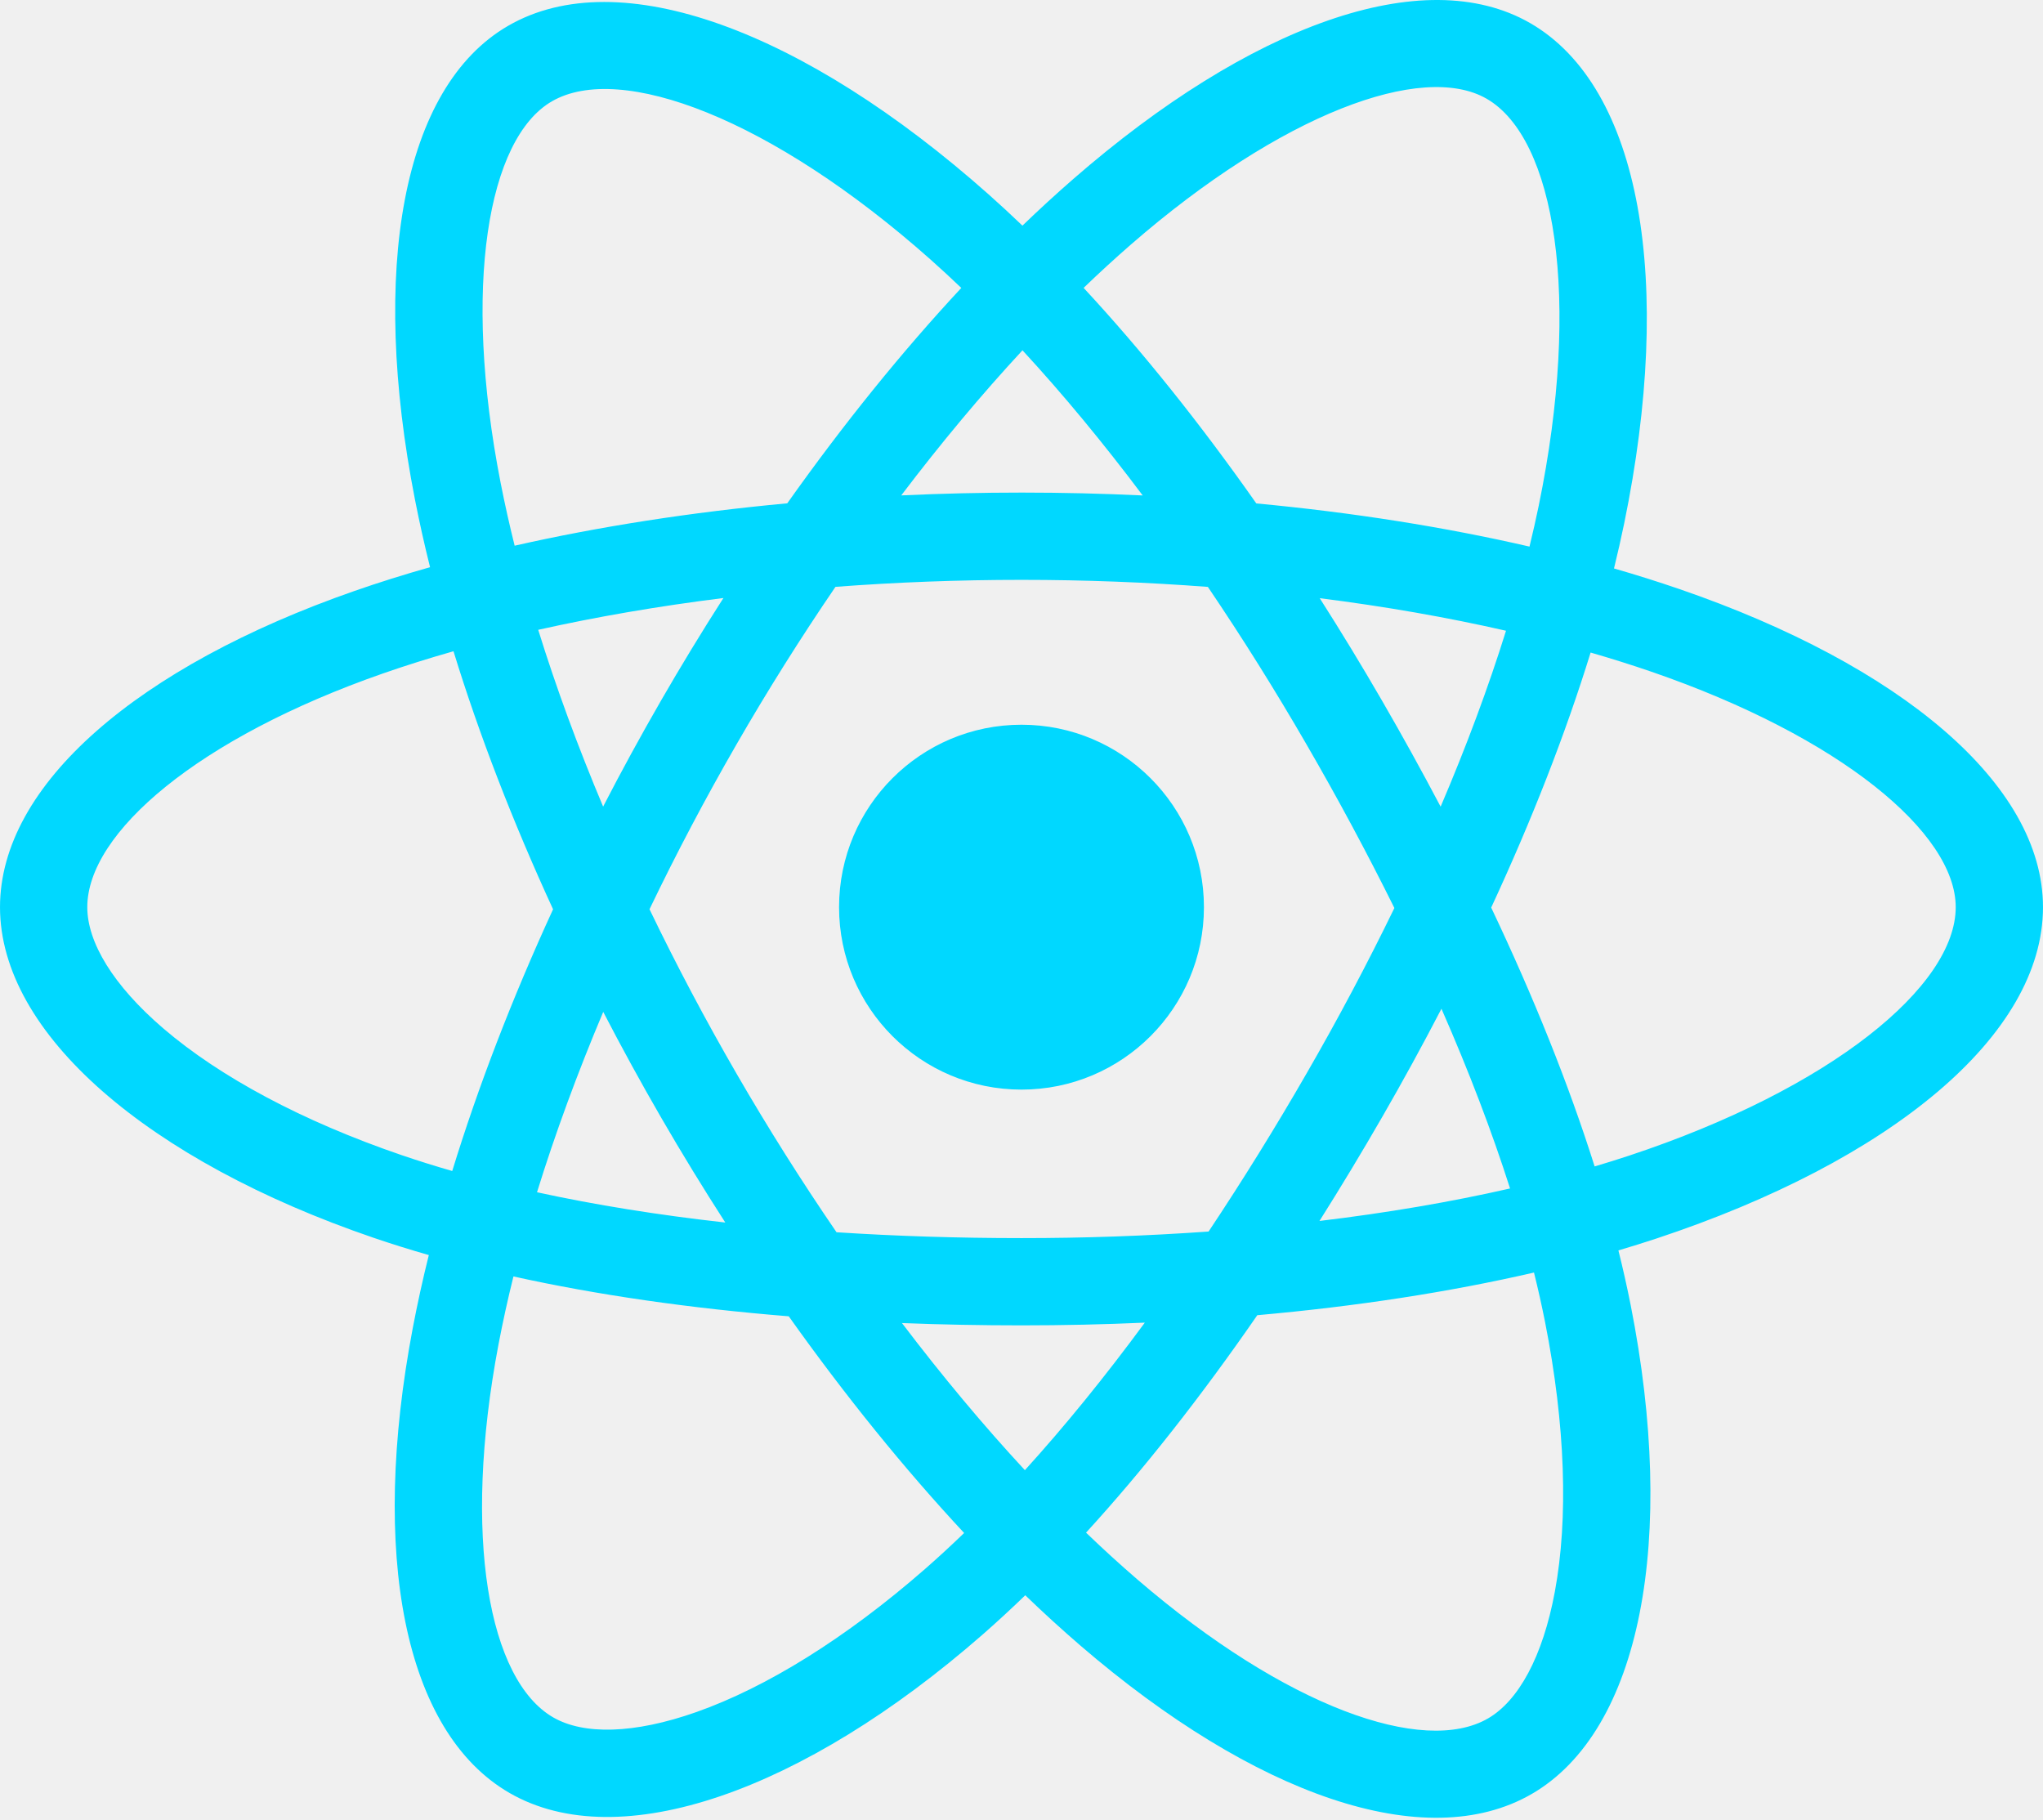
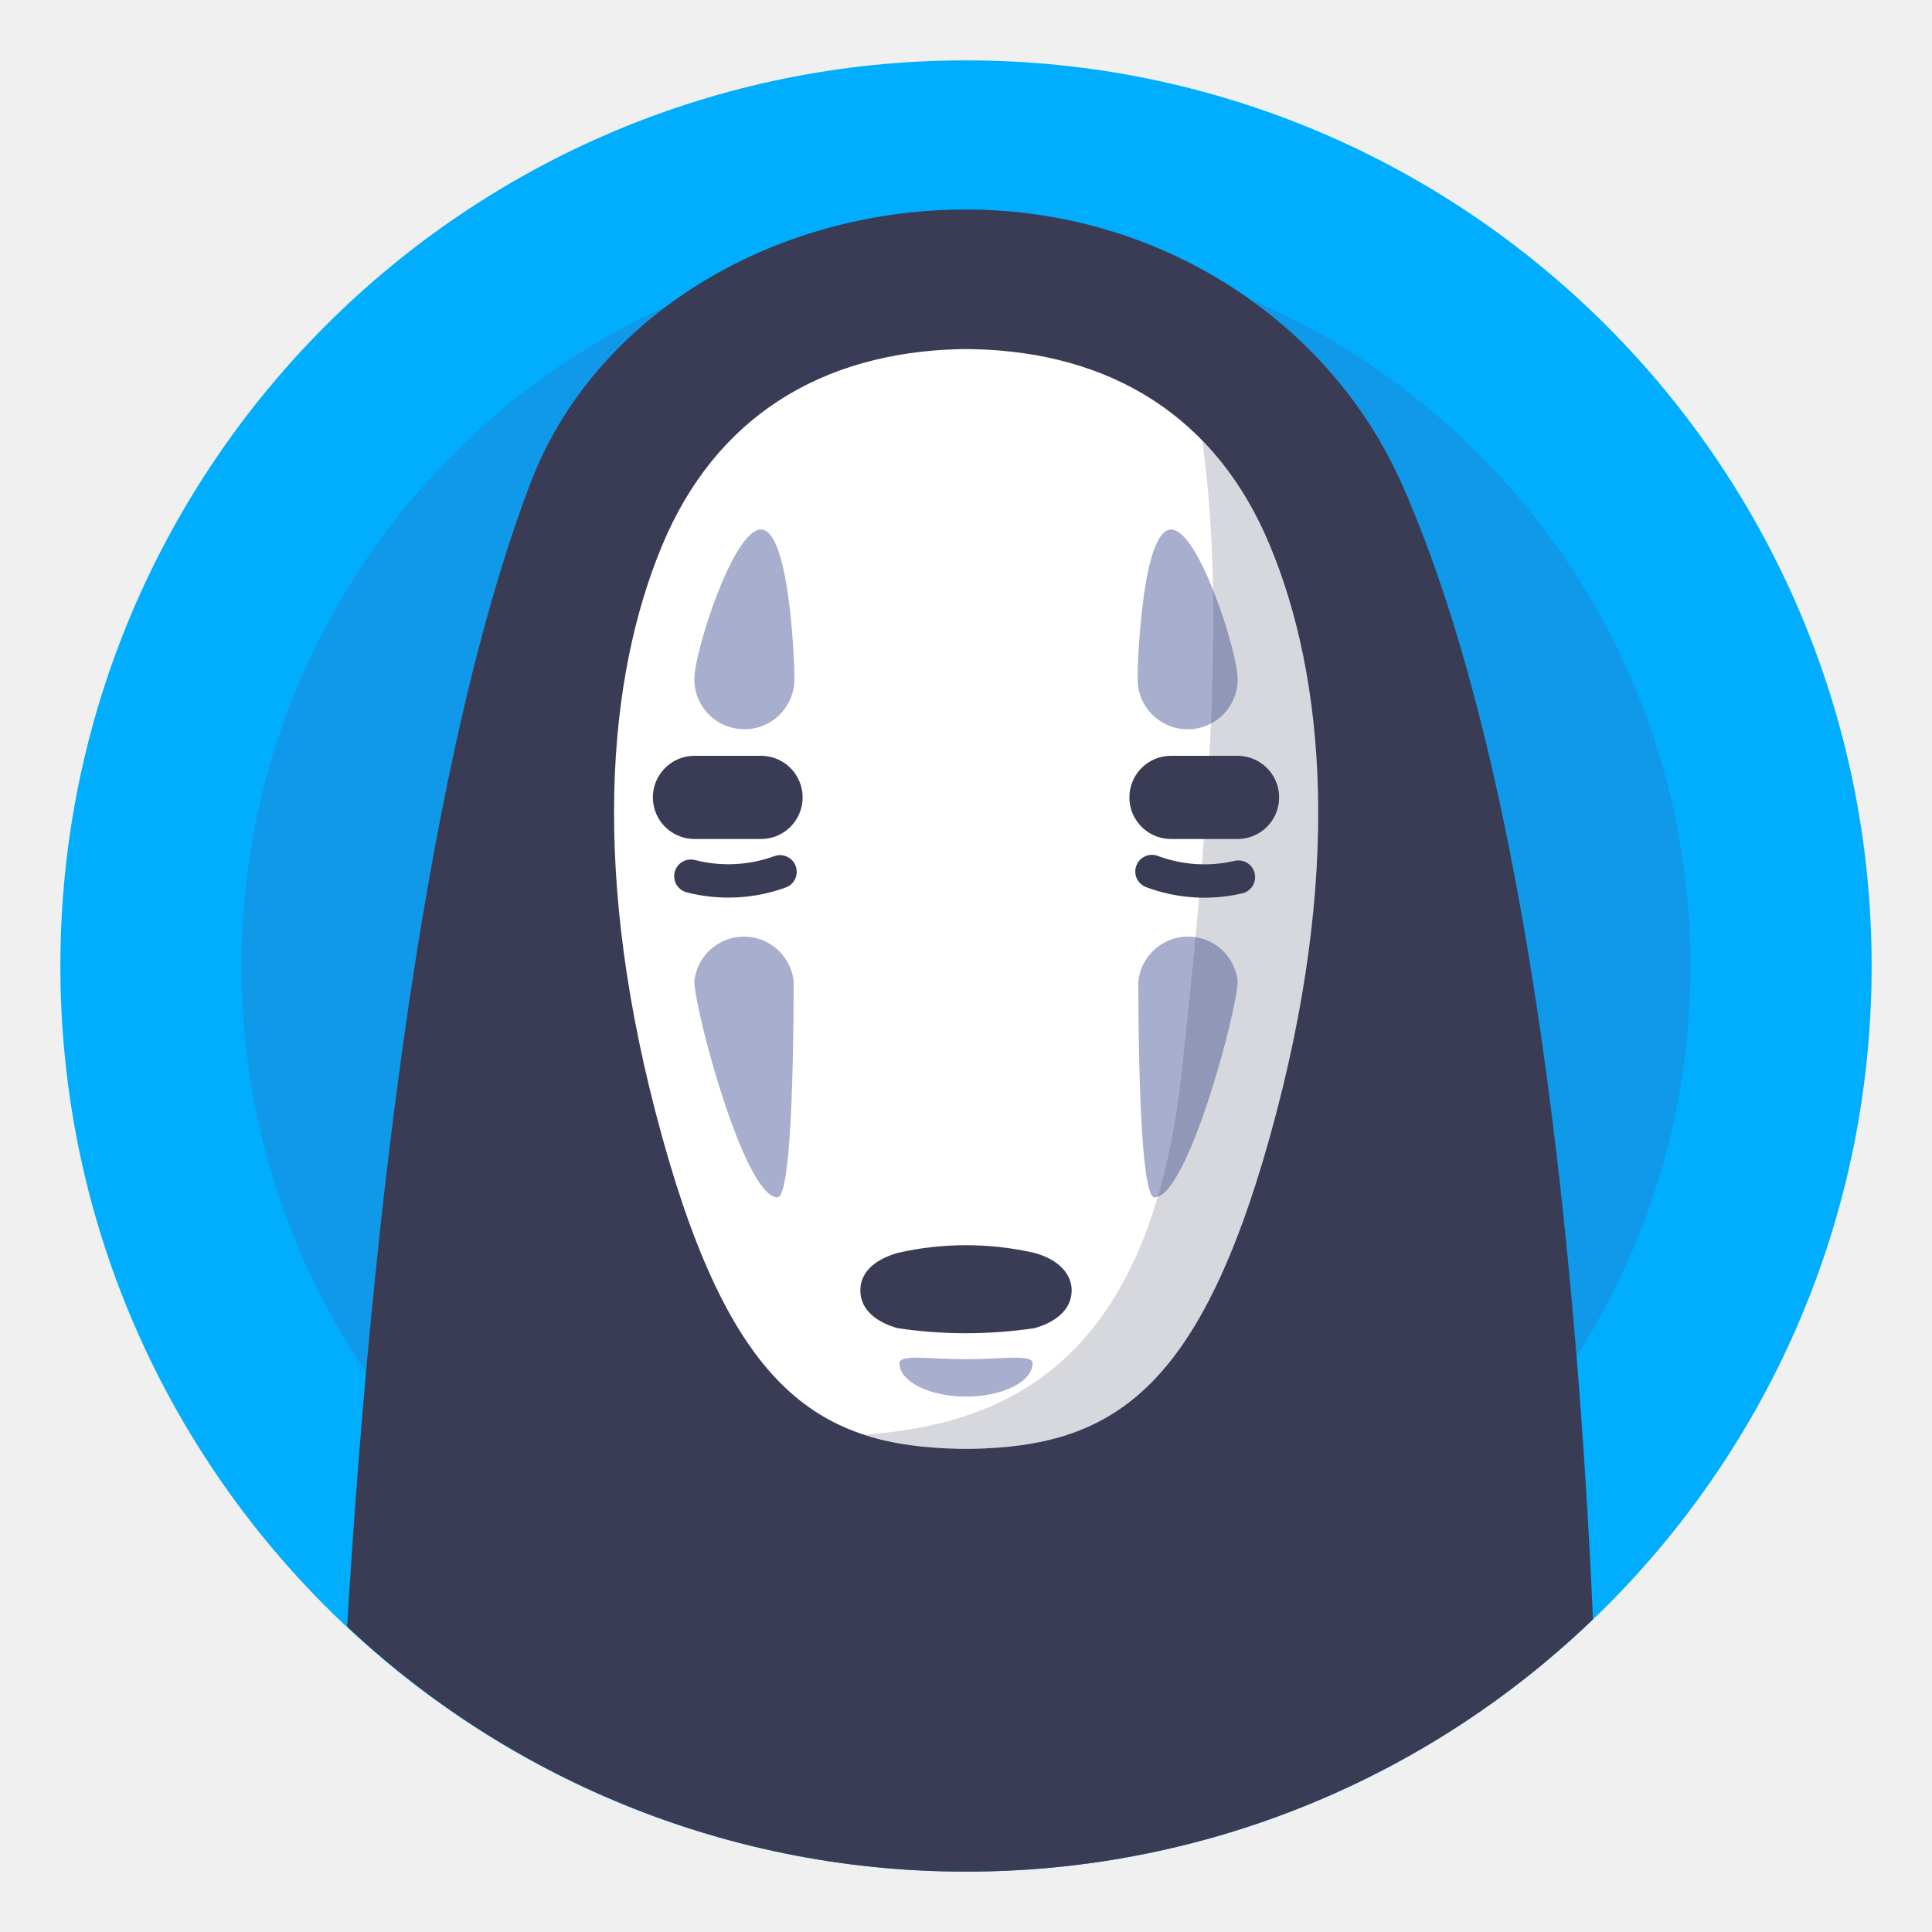
- <svg xmlns="http://www.w3.org/2000/svg" aria-hidden="true" role="img" class="iconify iconify--logos" width="35.93" height="32" preserveAspectRatio="xMidYMid meet" viewBox="0 0 256 228">
-   <path fill="#00D8FF" d="M210.483 73.824a171.49 171.49 0 0 0-8.24-2.597c.465-1.9.893-3.777 1.273-5.621c6.238-30.281 2.16-54.676-11.769-62.708c-13.355-7.7-35.196.329-57.254 19.526a171.23 171.23 0 0 0-6.375 5.848a155.866 155.866 0 0 0-4.241-3.917C100.759 3.829 77.587-4.822 63.673 3.233C50.33 10.957 46.379 33.89 51.995 62.588a170.974 170.974 0 0 0 1.892 8.48c-3.28.932-6.445 1.924-9.474 2.98C17.309 83.498 0 98.307 0 113.668c0 15.865 18.582 31.778 46.812 41.427a145.52 145.52 0 0 0 6.921 2.165a167.467 167.467 0 0 0-2.01 9.138c-5.354 28.2-1.173 50.591 12.134 58.266c13.744 7.926 36.812-.22 59.273-19.855a145.567 145.567 0 0 0 5.342-4.923a168.064 168.064 0 0 0 6.92 6.314c21.758 18.722 43.246 26.282 56.54 18.586c13.731-7.949 18.194-32.003 12.4-61.268a145.016 145.016 0 0 0-1.535-6.842c1.62-.48 3.21-.974 4.76-1.488c29.348-9.723 48.443-25.443 48.443-41.52c0-15.417-17.868-30.326-45.517-39.844Zm-6.365 70.984c-1.4.463-2.836.91-4.3 1.345c-3.24-10.257-7.612-21.163-12.963-32.432c5.106-11 9.31-21.767 12.459-31.957c2.619.758 5.16 1.557 7.61 2.4c23.69 8.156 38.14 20.213 38.14 29.504c0 9.896-15.606 22.743-40.946 31.14Zm-10.514 20.834c2.562 12.94 2.927 24.64 1.23 33.787c-1.524 8.219-4.59 13.698-8.382 15.893c-8.067 4.67-25.32-1.4-43.927-17.412a156.726 156.726 0 0 1-6.437-5.87c7.214-7.889 14.423-17.06 21.459-27.246c12.376-1.098 24.068-2.894 34.671-5.345a134.17 134.17 0 0 1 1.386 6.193ZM87.276 214.515c-7.882 2.783-14.16 2.863-17.955.675c-8.075-4.657-11.432-22.636-6.853-46.752a156.923 156.923 0 0 1 1.869-8.499c10.486 2.32 22.093 3.988 34.498 4.994c7.084 9.967 14.501 19.128 21.976 27.15a134.668 134.668 0 0 1-4.877 4.492c-9.933 8.682-19.886 14.842-28.658 17.94ZM50.35 144.747c-12.483-4.267-22.792-9.812-29.858-15.863c-6.35-5.437-9.555-10.836-9.555-15.216c0-9.322 13.897-21.212 37.076-29.293c2.813-.98 5.757-1.905 8.812-2.773c3.204 10.42 7.406 21.315 12.477 32.332c-5.137 11.18-9.399 22.249-12.634 32.792a134.718 134.718 0 0 1-6.318-1.979Zm12.378-84.26c-4.811-24.587-1.616-43.134 6.425-47.789c8.564-4.958 27.502 2.111 47.463 19.835a144.318 144.318 0 0 1 3.841 3.545c-7.438 7.987-14.787 17.08-21.808 26.988c-12.04 1.116-23.565 2.908-34.161 5.309a160.342 160.342 0 0 1-1.76-7.887Zm110.427 27.268a347.8 347.8 0 0 0-7.785-12.803c8.168 1.033 15.994 2.404 23.343 4.08c-2.206 7.072-4.956 14.465-8.193 22.045a381.151 381.151 0 0 0-7.365-13.322Zm-45.032-43.861c5.044 5.465 10.096 11.566 15.065 18.186a322.04 322.04 0 0 0-30.257-.006c4.974-6.559 10.069-12.652 15.192-18.18ZM82.802 87.83a323.167 323.167 0 0 0-7.227 13.238c-3.184-7.553-5.909-14.98-8.134-22.152c7.304-1.634 15.093-2.97 23.209-3.984a321.524 321.524 0 0 0-7.848 12.897Zm8.081 65.352c-8.385-.936-16.291-2.203-23.593-3.793c2.26-7.3 5.045-14.885 8.298-22.6a321.187 321.187 0 0 0 7.257 13.246c2.594 4.48 5.28 8.868 8.038 13.147Zm37.542 31.03c-5.184-5.592-10.354-11.779-15.403-18.433c4.902.192 9.899.29 14.978.29c5.218 0 10.376-.117 15.453-.343c-4.985 6.774-10.018 12.97-15.028 18.486Zm52.198-57.817c3.422 7.8 6.306 15.345 8.596 22.52c-7.422 1.694-15.436 3.058-23.88 4.071a382.417 382.417 0 0 0 7.859-13.026a347.403 347.403 0 0 0 7.425-13.565Zm-16.898 8.101a358.557 358.557 0 0 1-12.281 19.815a329.4 329.4 0 0 1-23.444.823c-7.967 0-15.716-.248-23.178-.732a310.202 310.202 0 0 1-12.513-19.846h.001a307.41 307.41 0 0 1-10.923-20.627a310.278 310.278 0 0 1 10.89-20.637l-.001.001a307.318 307.318 0 0 1 12.413-19.761c7.613-.576 15.42-.876 23.31-.876H128c7.926 0 15.743.303 23.354.883a329.357 329.357 0 0 1 12.335 19.695a358.489 358.489 0 0 1 11.036 20.54a329.472 329.472 0 0 1-11 20.722Zm22.56-122.124c8.572 4.944 11.906 24.881 6.52 51.026c-.344 1.668-.73 3.367-1.15 5.09c-10.622-2.452-22.155-4.275-34.23-5.408c-7.034-10.017-14.323-19.124-21.64-27.008a160.789 160.789 0 0 1 5.888-5.4c18.9-16.447 36.564-22.941 44.612-18.3ZM128 90.808c12.625 0 22.86 10.235 22.86 22.86s-10.235 22.86-22.86 22.86s-22.86-10.235-22.86-22.86s10.235-22.86 22.86-22.86Z" />
+ <svg xmlns="http://www.w3.org/2000/svg" width="800px" height="800px" viewBox="0 0 128 128" data-name="Layer 1" id="Layer_1">
+   <defs>
+     <style>.cls-1{fill:#00adfe;}.cls-2{fill:#356cb6;opacity:0.3;}.cls-3,.cls-8{fill:#393c54;}.cls-4{fill:#ffffff;}.cls-5,.cls-6{fill:none;stroke:#393c54;stroke-linecap:round;stroke-miterlimit:10;}.cls-5{stroke-width:5.51px;}.cls-6{stroke-width:2.21px;}.cls-7{fill:#a7aece;}.cls-8{opacity:0.2;}</style>
+   </defs>
+   <circle class="cls-1" cx="64" cy="64" r="60" />
+   <circle class="cls-2" cx="64" cy="64" r="48" />
+   <path class="cls-3" d="M64,124a59.8,59.8,0,0,0,41.54-16.72c-1-22.43-3.94-55.49-12.65-75.18C88.06,21.18,76.74,13.88,64,13.88h0c-12.74,0-24.65,7-28.89,18.22C27.58,51.93,24.35,85.33,23,107.76A59.74,59.74,0,0,0,64,124Z" />
+   <path class="cls-4" d="M84.13,36.13c-3.52-8.48-10.48-12.82-19.74-13v0h-.78v0c-9.26.22-16.22,4.56-19.74,13-3.63,8.71-4.83,21.77,0,39.19,4.69,17,10.54,20.49,19.74,20.67h.78c9.2-.18,15-3.72,19.74-20.67C89,57.9,87.76,44.84,84.13,36.13Z" />
+   <line class="cls-5" x1="77.58" x2="81.99" y1="52.83" y2="52.83" />
+   <path class="cls-3" d="M68.5,88a30.85,30.85,0,0,1-9,0c-1.25-.33-2.5-1.12-2.5-2.5s1.2-2.13,2.5-2.5a20.4,20.4,0,0,1,9,0c1.21.31,2.5,1.12,2.5,2.5S69.73,87.68,68.5,88Z" />
+   <path class="cls-6" d="M82.05,58.11a9.91,9.91,0,0,1-5.73-.37" />
+   <path class="cls-7" d="M75.42,65A3.31,3.31,0,0,1,82,65c0,1.83-3.31,14.33-5.51,14.33C75.42,79.29,75.42,66.79,75.42,65Z" />
+   <path class="cls-7" d="M75.37,45A3.31,3.31,0,0,0,82,45c0-1.82-2.59-9.92-4.41-9.92S75.37,43.19,75.37,45Z" />
+   <line class="cls-5" x1="46.01" x2="50.42" y1="52.83" y2="52.83" />
+   <path class="cls-6" d="M51.68,57.76a10,10,0,0,1-5.91.29" />
+   <path class="cls-7" d="M52.63,45A3.31,3.31,0,0,1,46,45c0-1.82,2.59-9.92,4.41-9.92S52.63,43.19,52.63,45Z" />
+   <path class="cls-7" d="M52.58,65A3.31,3.31,0,0,0,46,65c0,1.83,3.31,14.33,5.51,14.33C52.58,79.29,52.58,66.79,52.58,65Z" />
+   <path class="cls-7" d="M68.41,90.32c0,1.22-2,2.21-4.41,2.21s-4.41-1-4.41-2.21c0-.62,2-.27,4.41-.27S68.41,89.7,68.41,90.32Z" />
+   <path class="cls-8" d="M84.13,36.13a21.8,21.8,0,0,0-4.48-6.94c1.45,10.32.63,23.64-1.36,41.86-2.09,19.1-11.43,23.3-21,24a21.16,21.16,0,0,0,6.35.94h.78c9.2-.18,15-3.72,19.74-20.67C89,57.9,87.76,44.84,84.13,36.13Z" />
</svg>
